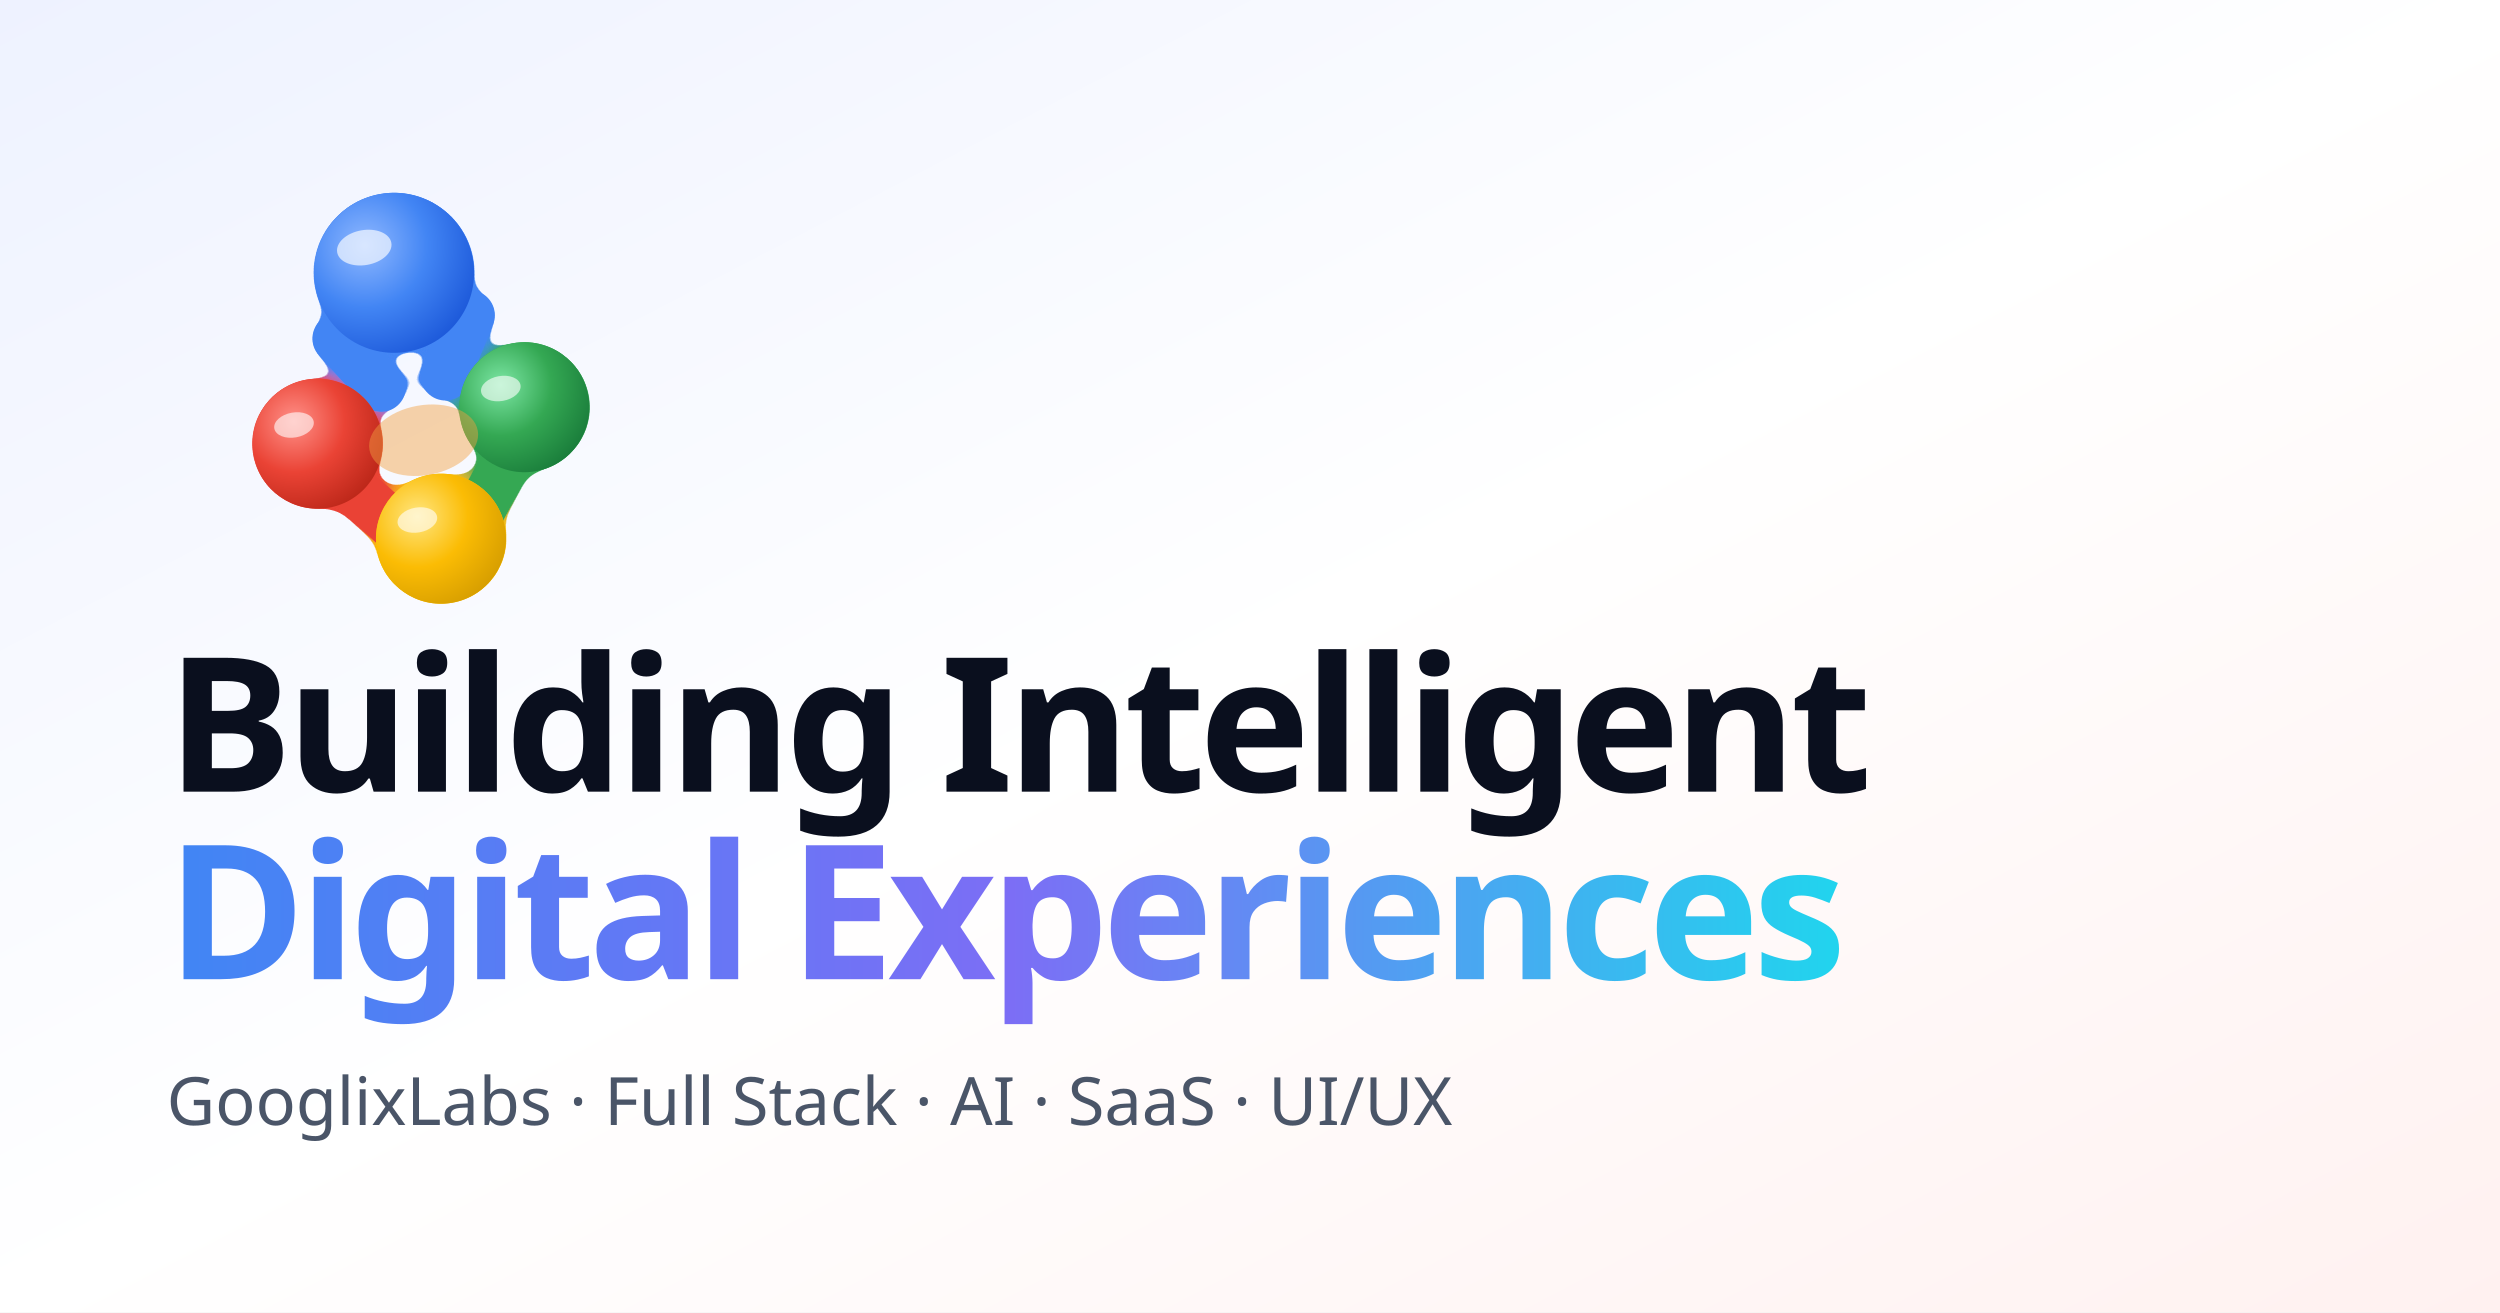
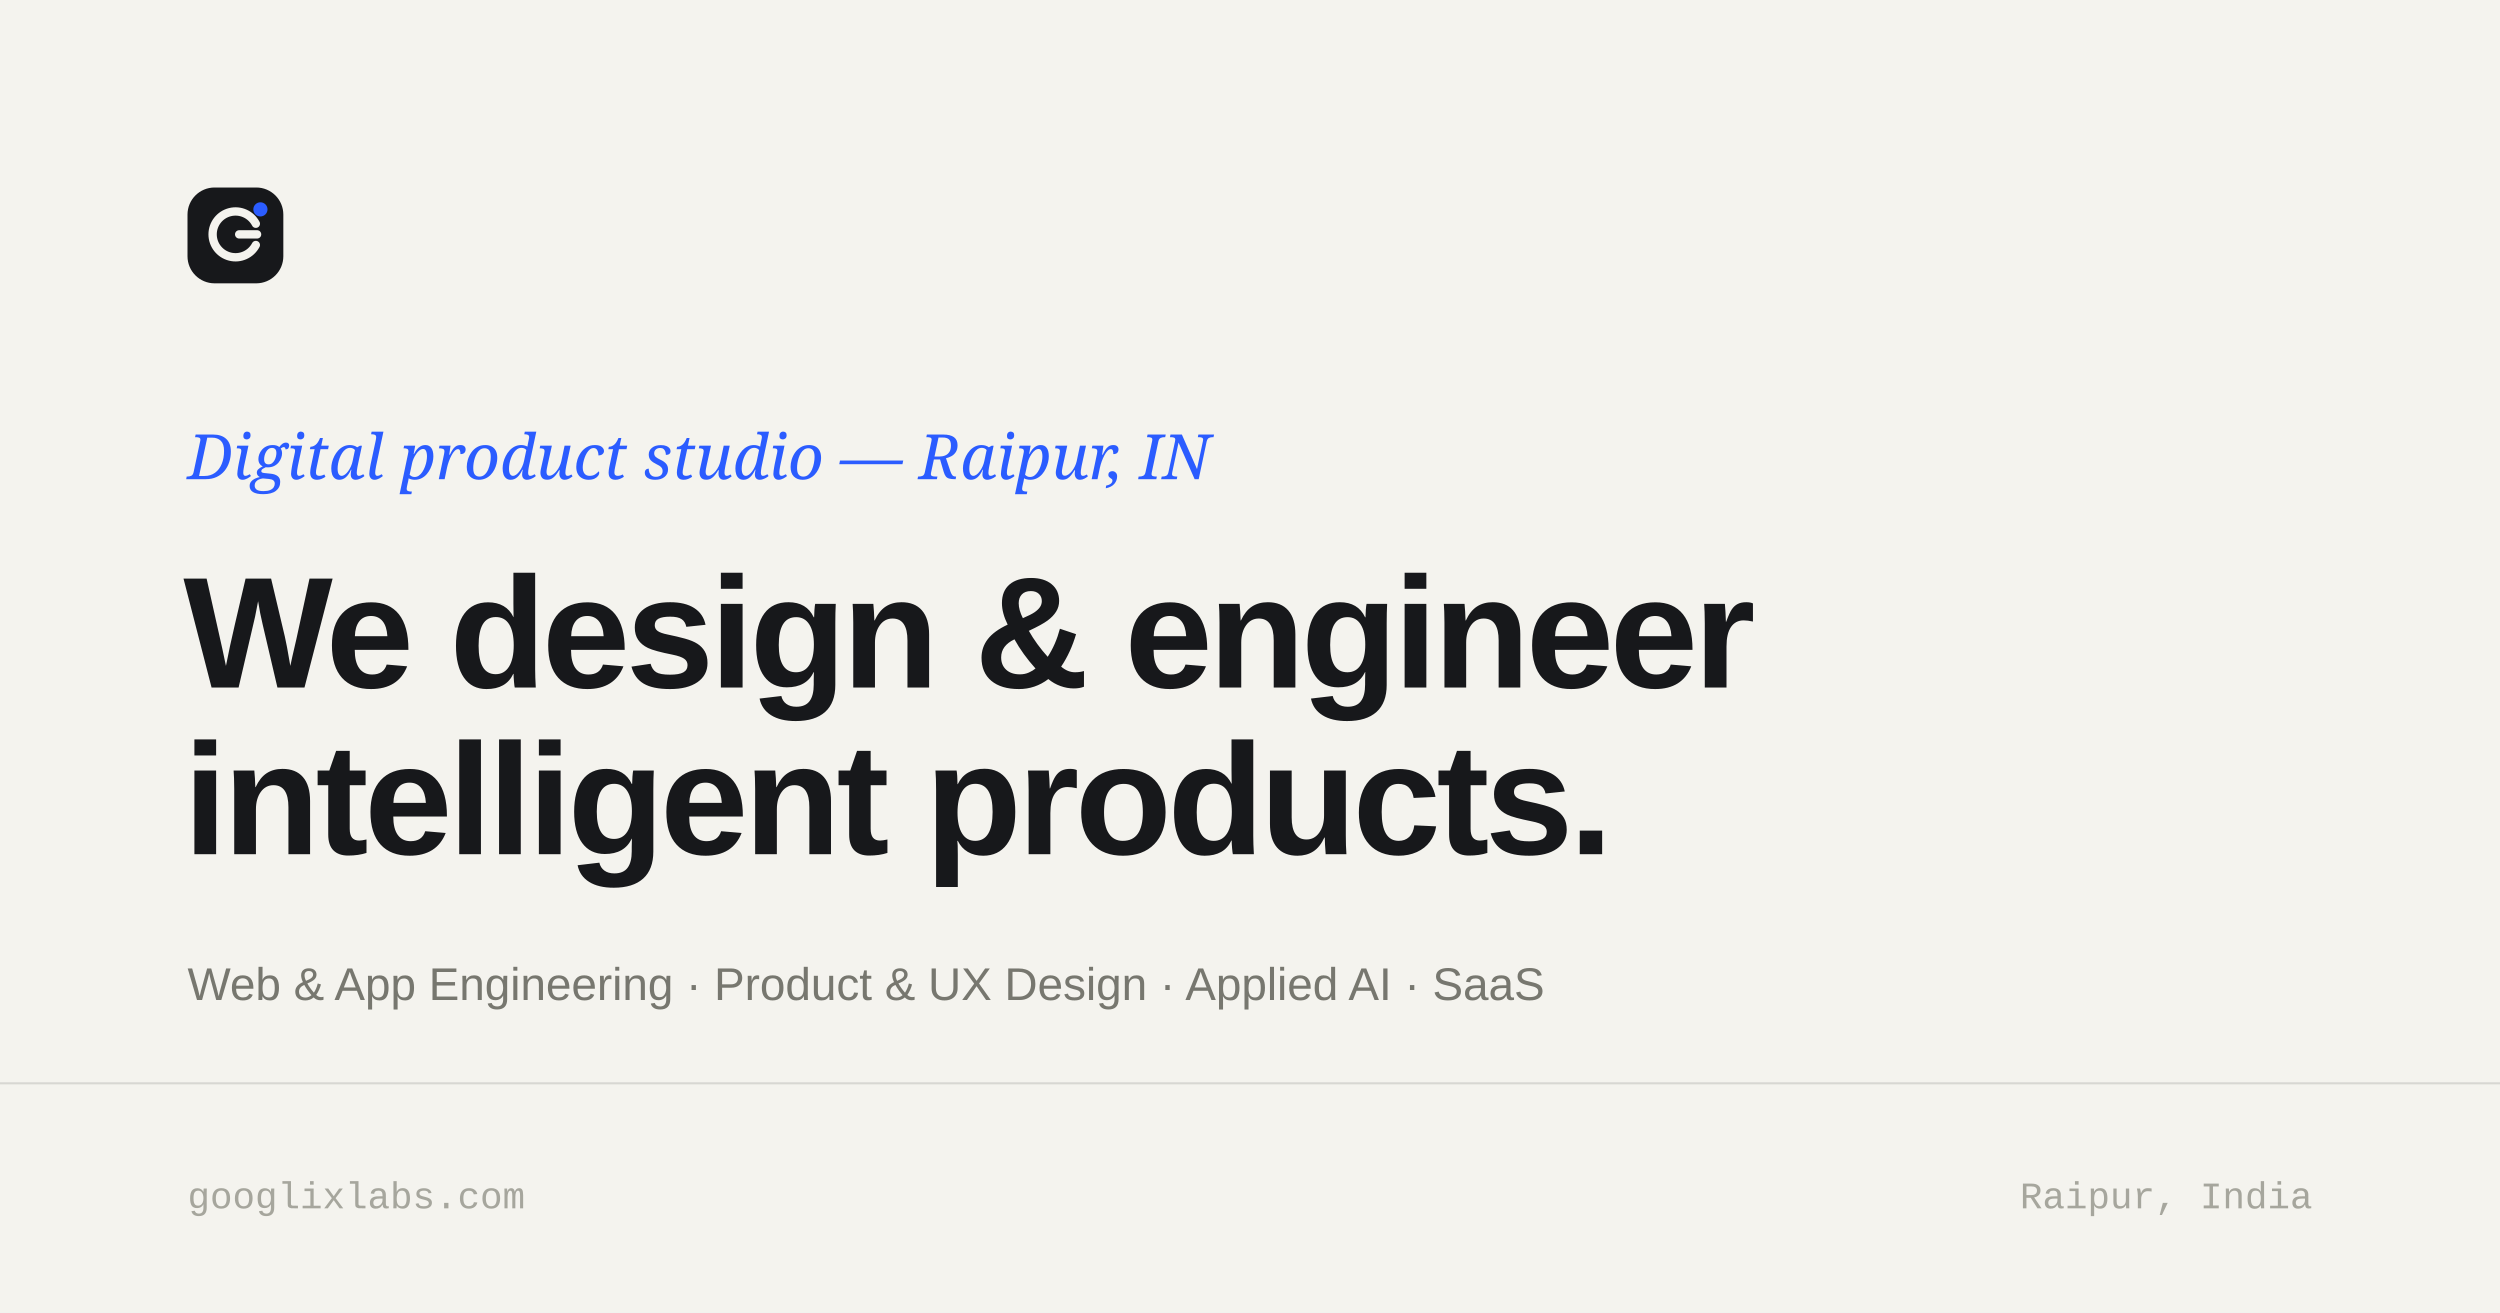
- <svg xmlns="http://www.w3.org/2000/svg" viewBox="0 0 1200 630" fill="none">
-   <defs>
-     <linearGradient id="og-bg" x1="0" y1="0" x2="1" y2="1">
-       <stop offset="0%" stop-color="#EEF2FF" />
-       <stop offset="50%" stop-color="#FFFFFF" />
-       <stop offset="100%" stop-color="#FFF1F0" />
-     </linearGradient>
-     <linearGradient id="og-grad" x1="0" y1="0" x2="1" y2="0">
-       <stop offset="0%" stop-color="#4285F4" />
-       <stop offset="50%" stop-color="#7C6EF5" />
-       <stop offset="100%" stop-color="#22D3EE" />
-     </linearGradient>
-     <filter id="og-goo" x="-20%" y="-20%" width="140%" height="140%">
-       <feGaussianBlur in="SourceGraphic" stdDeviation="4" result="blur" />
-       <feColorMatrix in="blur" mode="matrix" values="1 0 0 0 0  0 1 0 0 0  0 0 1 0 0  0 0 0 22 -10" result="goo" />
-       <feBlend in="SourceGraphic" in2="goo" />
-     </filter>
-     <radialGradient id="og-b" cx="0.35" cy="0.3" r="0.78">
-       <stop offset="0%" stop-color="#8FB8FF" />
-       <stop offset="50%" stop-color="#4285F4" />
-       <stop offset="100%" stop-color="#1A56D8" />
-     </radialGradient>
-     <radialGradient id="og-r" cx="0.35" cy="0.3" r="0.78">
-       <stop offset="0%" stop-color="#FF9088" />
-       <stop offset="50%" stop-color="#EA4335" />
-       <stop offset="100%" stop-color="#B92517" />
-     </radialGradient>
-     <radialGradient id="og-g" cx="0.35" cy="0.3" r="0.78">
-       <stop offset="0%" stop-color="#7CE6A4" />
-       <stop offset="50%" stop-color="#34A853" />
-       <stop offset="100%" stop-color="#187A39" />
-     </radialGradient>
-     <radialGradient id="og-y" cx="0.35" cy="0.3" r="0.78">
-       <stop offset="0%" stop-color="#FFE680" />
-       <stop offset="50%" stop-color="#FBBC04" />
-       <stop offset="100%" stop-color="#D49C00" />
-     </radialGradient>
-   </defs>
-   <rect width="1200" height="630" fill="url(#og-bg)" />
-   <g transform="translate(80,70) scale(1.2)">
-     <g transform="rotate(-10 100 102)">
-       <g filter="url(#og-goo)">
-         <circle cx="100" cy="50" r="32" fill="#4285F4" />
-         <rect x="70" y="60" width="20" height="46" rx="10" transform="rotate(-32 80 83)" fill="#4285F4" />
-         <rect x="110" y="60" width="20" height="46" rx="10" transform="rotate(32 120 83)" fill="#4285F4" />
-         <circle cx="58" cy="112" r="26" fill="#EA4335" />
-         <rect x="65" y="118" width="20" height="44" rx="10" transform="rotate(-38 75 140)" fill="#EA4335" />
-         <circle cx="142" cy="112" r="26" fill="#34A853" />
-         <rect x="115" y="118" width="20" height="44" rx="10" transform="rotate(38 125 140)" fill="#34A853" />
-         <circle cx="100" cy="158" r="26" fill="#FBBC04" />
-       </g>
-       <circle cx="100" cy="50" r="32" fill="url(#og-b)" />
-       <circle cx="58" cy="112" r="26" fill="url(#og-r)" />
-       <circle cx="142" cy="112" r="26" fill="url(#og-g)" />
-       <circle cx="100" cy="158" r="26" fill="url(#og-y)" />
-       <ellipse cx="100" cy="118" rx="22" ry="14" fill="#F2A040" opacity="0.45" />
-       <ellipse cx="90" cy="38" rx="11" ry="7" fill="#ffffff" opacity="0.65" />
-       <ellipse cx="50" cy="103" rx="8" ry="5" fill="#ffffff" opacity="0.6" />
-       <ellipse cx="134" cy="103" rx="8" ry="5" fill="#ffffff" opacity="0.6" />
-       <ellipse cx="92" cy="149" rx="8" ry="5" fill="#ffffff" opacity="0.6" />
-     </g>
+ <svg xmlns="http://www.w3.org/2000/svg" width="1200" height="630" viewBox="0 0 1200 630">
+   <rect width="1200" height="630" fill="#F4F3EE" />
+   <line x1="0" y1="520" x2="1200" y2="520" stroke="rgba(23,24,27,.13)" stroke-width="1" />
+   <g transform="translate(90,90)">
+     <rect width="46" height="46" rx="13" fill="#17181B" />
+     <path d="M32.8 27.6 A11 11 0 1 1 32.8 17.4" fill="none" stroke="#F4F3EE" stroke-width="4" stroke-linecap="round" />
+     <path d="M33.4 22.5 H24.8" stroke="#F4F3EE" stroke-width="4" stroke-linecap="round" />
+     <circle cx="35" cy="10.5" r="3.4" fill="#2B5CFF" />
  </g>
-   <text x="80" y="380" font-family="'Bricolage Grotesque', system-ui, sans-serif" font-weight="800" font-size="90" letter-spacing="-3" fill="#0A0F1E">Building Intelligent</text>
-   <text x="80" y="470" font-family="'Bricolage Grotesque', system-ui, sans-serif" font-weight="800" font-size="90" letter-spacing="-3" fill="url(#og-grad)">Digital Experiences</text>
-   <text x="80" y="540" font-family="'DM Sans', system-ui, sans-serif" font-size="32" fill="#4A5568">GooglixLabs · Full Stack · AI · SaaS · UI/UX</text>
+   <text x="90" y="230" font-family="Georgia, serif" font-style="italic" font-size="30" fill="#2B5CFF">Digital product studio — Raipur, IN</text>
+   <text x="88" y="330" font-family="Arial, sans-serif" font-weight="700" font-size="76" letter-spacing="-2" fill="#17181B">We design &amp; engineer</text>
+   <text x="88" y="410" font-family="Arial, sans-serif" font-weight="700" font-size="76" letter-spacing="-2" fill="#17181B">intelligent products.</text>
+   <text x="90" y="480" font-family="Arial, sans-serif" font-size="22" fill="#77776F">Web &amp; App Engineering · Product &amp; UX Design · Applied AI · SaaS</text>
+   <text x="90" y="580" font-family="Courier New, monospace" font-size="18" fill="#A6A69D">googlixlabs.com</text>
+   <text x="1110" y="580" font-family="Courier New, monospace" font-size="18" fill="#A6A69D" text-anchor="end">Raipur, India</text>
</svg>
